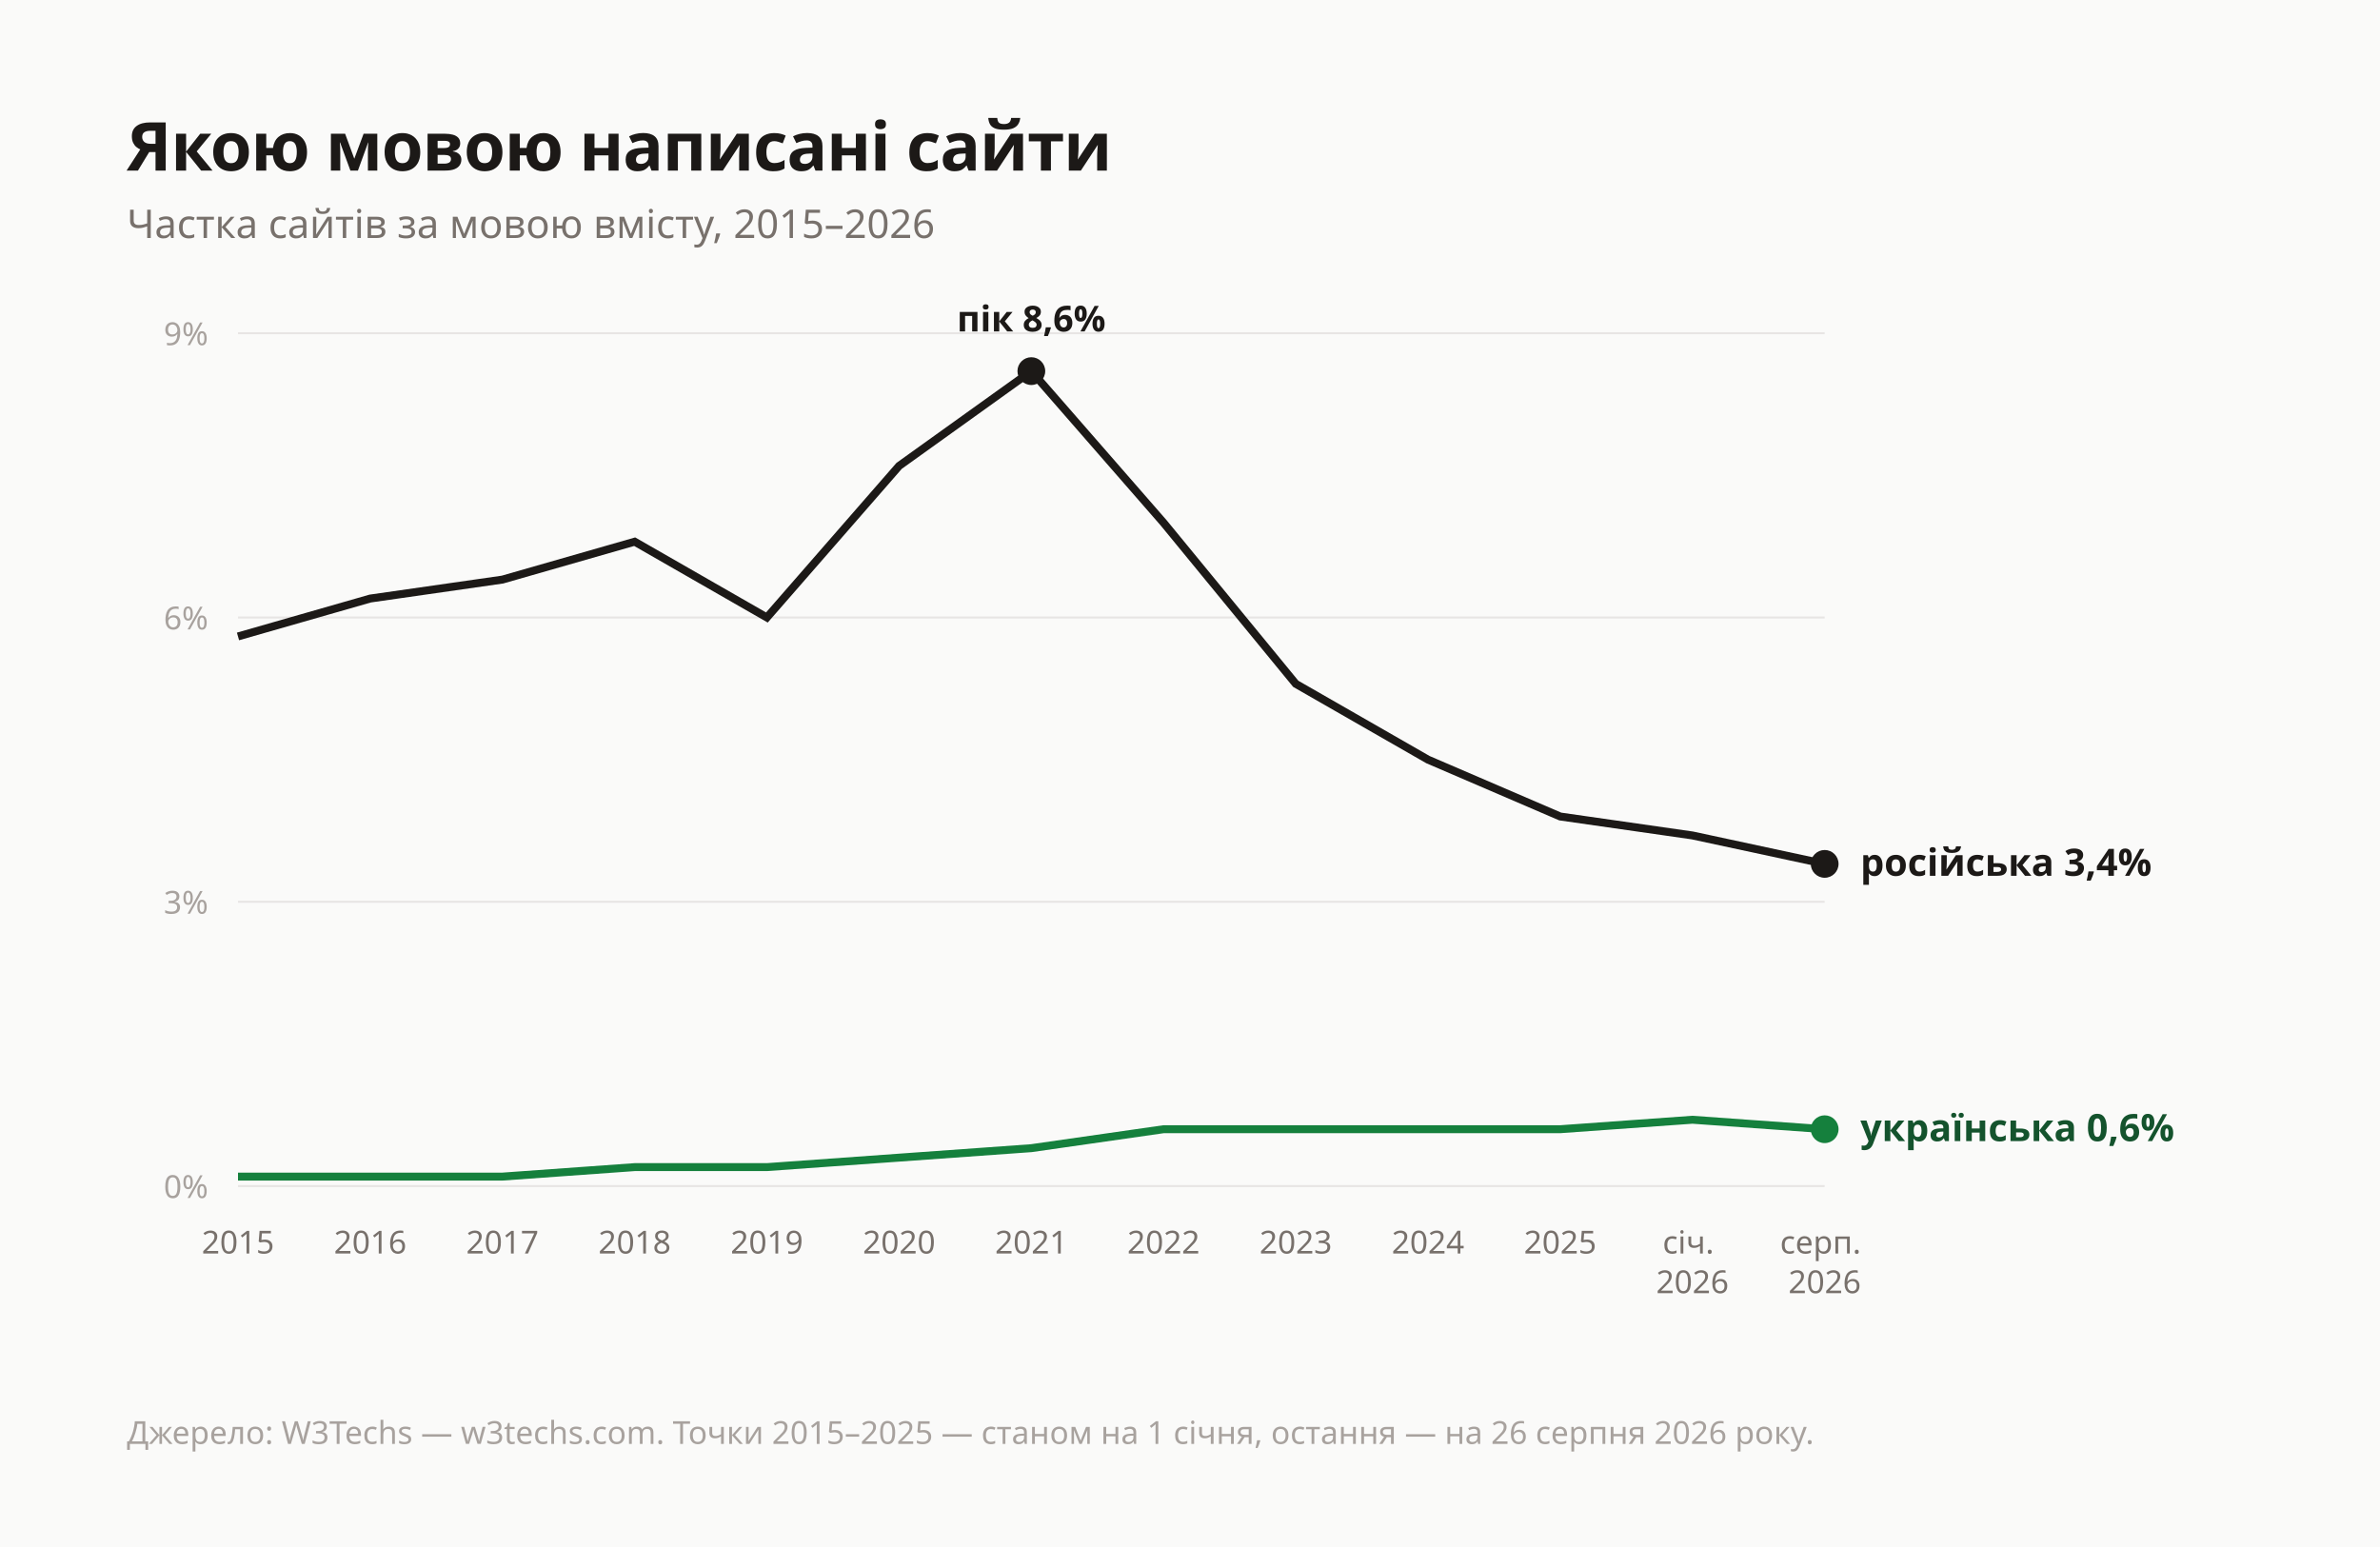
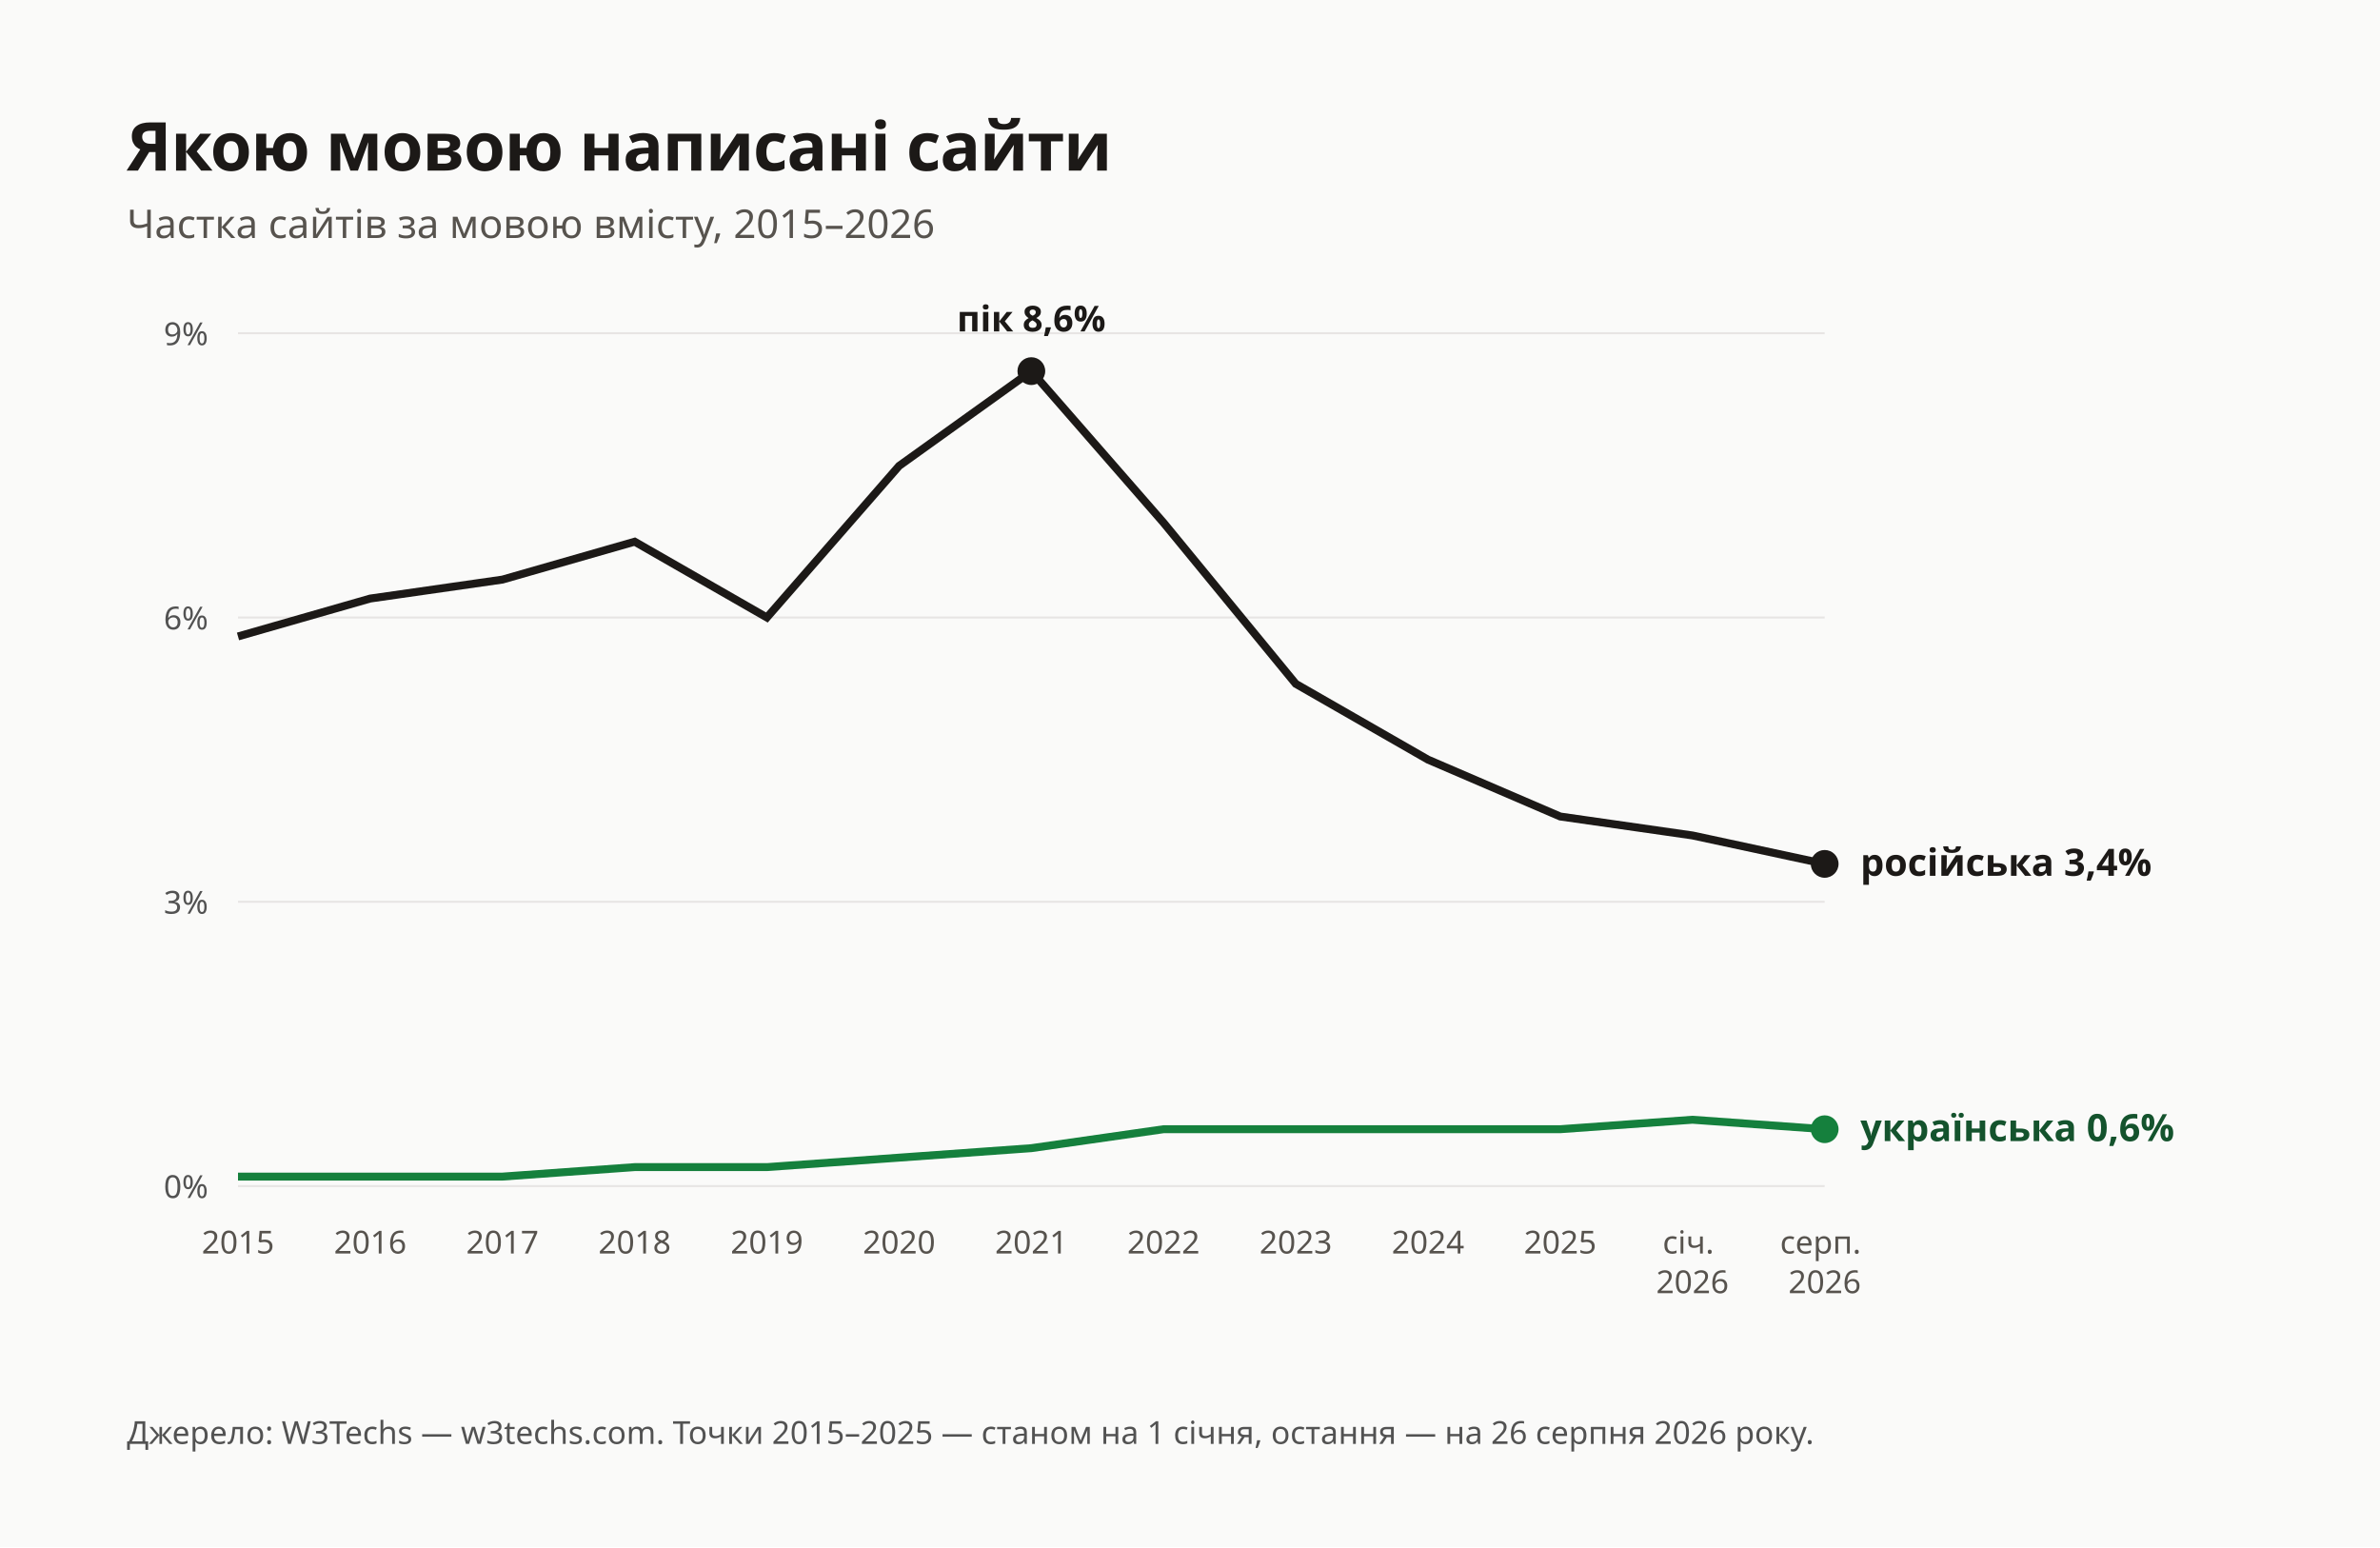
<svg xmlns="http://www.w3.org/2000/svg" viewBox="0 0 1200 780" role="img" aria-label="Графік часток вмісту в вебі з 2015 до 2026 року: російська піднімається з 5,8% до піку 8,6% у 2021 році й падає до 3,4%, українська повільно зростає з 0,1% до 0,6%, найвище значення — 0,7%" class="m-chart">
  <rect width="1200" height="780" fill="var(--chart-bg, #FAFAF9)" />
  <text x="64" y="86" font-family="'Fixel Text', ui-sans-serif, system-ui, sans-serif" font-size="34" font-weight="800" letter-spacing="-0.5" fill="var(--chart-ink-strong, #1C1917)">Якою мовою написані сайти</text>
-   <text x="64" y="120" font-family="'Fixel Text', ui-sans-serif, system-ui, sans-serif" font-size="20" fill="var(--chart-ink-soft, #78716C)">Частка сайтів за мовою вмісту, 2015–2026</text>
+   <text x="64" y="120" font-family="'Fixel Text', ui-sans-serif, system-ui, sans-serif" font-size="20" fill="var(--chart-ink-soft, #57534E)">Частка сайтів за мовою вмісту, 2015–2026</text>
  <g>
    <line x1="120" x2="920" y1="598" y2="598" stroke="var(--chart-grid, #E7E5E4)" stroke-width="1" />
-     <text x="105" y="604" font-family="'Fixel Text', ui-sans-serif, system-ui, sans-serif" font-size="16" font-weight="400" fill="var(--chart-ink-faint, #A8A29E)" text-anchor="end" style="font-variant-numeric:tabular-nums">0%</text>
+     <text x="105" y="604" font-family="'Fixel Text', ui-sans-serif, system-ui, sans-serif" font-size="16" font-weight="400" fill="var(--chart-ink-faint, #525252)" text-anchor="end" style="font-variant-numeric:tabular-nums">0%</text>
  </g>
  <g>
    <line x1="120" x2="920" y1="454.667" y2="454.667" stroke="var(--chart-grid, #E7E5E4)" stroke-width="1" />
-     <text x="105" y="460.667" font-family="'Fixel Text', ui-sans-serif, system-ui, sans-serif" font-size="16" font-weight="400" fill="var(--chart-ink-faint, #A8A29E)" text-anchor="end" style="font-variant-numeric:tabular-nums">3%</text>
+     <text x="105" y="460.667" font-family="'Fixel Text', ui-sans-serif, system-ui, sans-serif" font-size="16" font-weight="400" fill="var(--chart-ink-faint, #525252)" text-anchor="end" style="font-variant-numeric:tabular-nums">3%</text>
  </g>
  <g>
    <line x1="120" x2="920" y1="311.333" y2="311.333" stroke="var(--chart-grid, #E7E5E4)" stroke-width="1" />
-     <text x="105" y="317.333" font-family="'Fixel Text', ui-sans-serif, system-ui, sans-serif" font-size="16" font-weight="400" fill="var(--chart-ink-faint, #A8A29E)" text-anchor="end" style="font-variant-numeric:tabular-nums">6%</text>
+     <text x="105" y="317.333" font-family="'Fixel Text', ui-sans-serif, system-ui, sans-serif" font-size="16" font-weight="400" fill="var(--chart-ink-faint, #525252)" text-anchor="end" style="font-variant-numeric:tabular-nums">6%</text>
  </g>
  <g>
    <line x1="120" x2="920" y1="168" y2="168" stroke="var(--chart-grid, #E7E5E4)" stroke-width="1" />
-     <text x="105" y="174" font-family="'Fixel Text', ui-sans-serif, system-ui, sans-serif" font-size="16" font-weight="400" fill="var(--chart-ink-faint, #A8A29E)" text-anchor="end" style="font-variant-numeric:tabular-nums">9%</text>
+     <text x="105" y="174" font-family="'Fixel Text', ui-sans-serif, system-ui, sans-serif" font-size="16" font-weight="400" fill="var(--chart-ink-faint, #525252)" text-anchor="end" style="font-variant-numeric:tabular-nums">9%</text>
  </g>
-   <text y="632" text-anchor="middle" fill="var(--chart-ink-soft, #78716C)" font-family="'Fixel Text', ui-sans-serif, system-ui, sans-serif" font-size="16" style="font-variant-numeric:tabular-nums">
+   <text y="632" text-anchor="middle" fill="var(--chart-ink-soft, #57534E)" font-family="'Fixel Text', ui-sans-serif, system-ui, sans-serif" font-size="16" style="font-variant-numeric:tabular-nums">
    <tspan x="120" dy="0">2015</tspan>
  </text>
-   <text y="632" text-anchor="middle" fill="var(--chart-ink-soft, #78716C)" font-family="'Fixel Text', ui-sans-serif, system-ui, sans-serif" font-size="16" style="font-variant-numeric:tabular-nums">
+   <text y="632" text-anchor="middle" fill="var(--chart-ink-soft, #57534E)" font-family="'Fixel Text', ui-sans-serif, system-ui, sans-serif" font-size="16" style="font-variant-numeric:tabular-nums">
    <tspan x="186.667" dy="0">2016</tspan>
  </text>
-   <text y="632" text-anchor="middle" fill="var(--chart-ink-soft, #78716C)" font-family="'Fixel Text', ui-sans-serif, system-ui, sans-serif" font-size="16" style="font-variant-numeric:tabular-nums">
+   <text y="632" text-anchor="middle" fill="var(--chart-ink-soft, #57534E)" font-family="'Fixel Text', ui-sans-serif, system-ui, sans-serif" font-size="16" style="font-variant-numeric:tabular-nums">
    <tspan x="253.333" dy="0">2017</tspan>
  </text>
-   <text y="632" text-anchor="middle" fill="var(--chart-ink-soft, #78716C)" font-family="'Fixel Text', ui-sans-serif, system-ui, sans-serif" font-size="16" style="font-variant-numeric:tabular-nums">
+   <text y="632" text-anchor="middle" fill="var(--chart-ink-soft, #57534E)" font-family="'Fixel Text', ui-sans-serif, system-ui, sans-serif" font-size="16" style="font-variant-numeric:tabular-nums">
    <tspan x="320" dy="0">2018</tspan>
  </text>
-   <text y="632" text-anchor="middle" fill="var(--chart-ink-soft, #78716C)" font-family="'Fixel Text', ui-sans-serif, system-ui, sans-serif" font-size="16" style="font-variant-numeric:tabular-nums">
+   <text y="632" text-anchor="middle" fill="var(--chart-ink-soft, #57534E)" font-family="'Fixel Text', ui-sans-serif, system-ui, sans-serif" font-size="16" style="font-variant-numeric:tabular-nums">
    <tspan x="386.667" dy="0">2019</tspan>
  </text>
-   <text y="632" text-anchor="middle" fill="var(--chart-ink-soft, #78716C)" font-family="'Fixel Text', ui-sans-serif, system-ui, sans-serif" font-size="16" style="font-variant-numeric:tabular-nums">
+   <text y="632" text-anchor="middle" fill="var(--chart-ink-soft, #57534E)" font-family="'Fixel Text', ui-sans-serif, system-ui, sans-serif" font-size="16" style="font-variant-numeric:tabular-nums">
    <tspan x="453.333" dy="0">2020</tspan>
  </text>
-   <text y="632" text-anchor="middle" fill="var(--chart-ink-soft, #78716C)" font-family="'Fixel Text', ui-sans-serif, system-ui, sans-serif" font-size="16" style="font-variant-numeric:tabular-nums">
+   <text y="632" text-anchor="middle" fill="var(--chart-ink-soft, #57534E)" font-family="'Fixel Text', ui-sans-serif, system-ui, sans-serif" font-size="16" style="font-variant-numeric:tabular-nums">
    <tspan x="520" dy="0">2021</tspan>
  </text>
-   <text y="632" text-anchor="middle" fill="var(--chart-ink-soft, #78716C)" font-family="'Fixel Text', ui-sans-serif, system-ui, sans-serif" font-size="16" style="font-variant-numeric:tabular-nums">
+   <text y="632" text-anchor="middle" fill="var(--chart-ink-soft, #57534E)" font-family="'Fixel Text', ui-sans-serif, system-ui, sans-serif" font-size="16" style="font-variant-numeric:tabular-nums">
    <tspan x="586.667" dy="0">2022</tspan>
  </text>
-   <text y="632" text-anchor="middle" fill="var(--chart-ink-soft, #78716C)" font-family="'Fixel Text', ui-sans-serif, system-ui, sans-serif" font-size="16" style="font-variant-numeric:tabular-nums">
+   <text y="632" text-anchor="middle" fill="var(--chart-ink-soft, #57534E)" font-family="'Fixel Text', ui-sans-serif, system-ui, sans-serif" font-size="16" style="font-variant-numeric:tabular-nums">
    <tspan x="653.333" dy="0">2023</tspan>
  </text>
-   <text y="632" text-anchor="middle" fill="var(--chart-ink-soft, #78716C)" font-family="'Fixel Text', ui-sans-serif, system-ui, sans-serif" font-size="16" style="font-variant-numeric:tabular-nums">
+   <text y="632" text-anchor="middle" fill="var(--chart-ink-soft, #57534E)" font-family="'Fixel Text', ui-sans-serif, system-ui, sans-serif" font-size="16" style="font-variant-numeric:tabular-nums">
    <tspan x="720" dy="0">2024</tspan>
  </text>
-   <text y="632" text-anchor="middle" fill="var(--chart-ink-soft, #78716C)" font-family="'Fixel Text', ui-sans-serif, system-ui, sans-serif" font-size="16" style="font-variant-numeric:tabular-nums">
+   <text y="632" text-anchor="middle" fill="var(--chart-ink-soft, #57534E)" font-family="'Fixel Text', ui-sans-serif, system-ui, sans-serif" font-size="16" style="font-variant-numeric:tabular-nums">
    <tspan x="786.667" dy="0">2025</tspan>
  </text>
-   <text y="632" text-anchor="middle" fill="var(--chart-ink-soft, #78716C)" font-family="'Fixel Text', ui-sans-serif, system-ui, sans-serif" font-size="16" style="font-variant-numeric:tabular-nums">
+   <text y="632" text-anchor="middle" fill="var(--chart-ink-soft, #57534E)" font-family="'Fixel Text', ui-sans-serif, system-ui, sans-serif" font-size="16" style="font-variant-numeric:tabular-nums">
    <tspan x="853.333" dy="0">січ.</tspan>
    <tspan x="853.333" dy="20">2026</tspan>
  </text>
-   <text y="632" text-anchor="middle" fill="var(--chart-ink-soft, #78716C)" font-family="'Fixel Text', ui-sans-serif, system-ui, sans-serif" font-size="16" style="font-variant-numeric:tabular-nums">
+   <text y="632" text-anchor="middle" fill="var(--chart-ink-soft, #57534E)" font-family="'Fixel Text', ui-sans-serif, system-ui, sans-serif" font-size="16" style="font-variant-numeric:tabular-nums">
    <tspan x="920" dy="0">серп.</tspan>
    <tspan x="920" dy="20">2026</tspan>
  </text>
  <path d="M120 320.889 L186.667 301.778 L253.333 292.222 L320 273.111 L386.667 311.333 L453.333 234.889 L520 187.111 L586.667 263.556 L653.333 344.778 L720 383 L786.667 411.667 L853.333 421.222 L920 435.556" fill="none" stroke="var(--chart-ink-strong, #1C1917)" stroke-width="4" />
  <path d="M120 593.222 L186.667 593.222 L253.333 593.222 L320 588.444 L386.667 588.444 L453.333 583.667 L520 578.889 L586.667 569.333 L653.333 569.333 L720 569.333 L786.667 569.333 L853.333 564.556 L920 569.333" fill="none" stroke="var(--chart-ua, #15803D)" stroke-width="4" />
  <circle cx="520" cy="187.111" r="7" fill="var(--chart-ink-strong, #1C1917)" />
  <text x="520" y="167.111" font-family="'Fixel Text', ui-sans-serif, system-ui, sans-serif" font-size="18" font-weight="700" fill="var(--chart-ink-strong, #1C1917)" text-anchor="middle" style="font-variant-numeric:tabular-nums">пік 8,6%</text>
  <g>
    <circle cx="920" cy="435.556" r="7" fill="var(--chart-ink-strong, #1C1917)" />
    <text x="938" y="441.556" font-family="'Fixel Text', ui-sans-serif, system-ui, sans-serif" font-size="19" font-weight="700" fill="var(--chart-ink-strong, #1C1917)" text-anchor="start" style="font-variant-numeric:tabular-nums">російська 3,4%</text>
  </g>
  <g>
    <circle cx="920" cy="569.333" r="7" fill="var(--chart-ua, #15803D)" />
    <text x="938" y="575.333" font-family="'Fixel Text', ui-sans-serif, system-ui, sans-serif" font-size="19" font-weight="700" fill="var(--chart-ua-label, #14532D)" text-anchor="start" style="font-variant-numeric:tabular-nums">українська 0,6%</text>
  </g>
-   <text x="64" y="728" font-family="'Fixel Text', ui-sans-serif, system-ui, sans-serif" font-size="16" fill="var(--chart-ink-faint, #A8A29E)">Джерело: W3Techs — w3techs.com. Точки 2015–2025 — станом на 1 січня, остання — на 26 серпня 2026 року.</text>
+   <text x="64" y="728" font-family="'Fixel Text', ui-sans-serif, system-ui, sans-serif" font-size="16" fill="var(--chart-ink-faint, #525252)">Джерело: W3Techs — w3techs.com. Точки 2015–2025 — станом на 1 січня, остання — на 26 серпня 2026 року.</text>
</svg>
